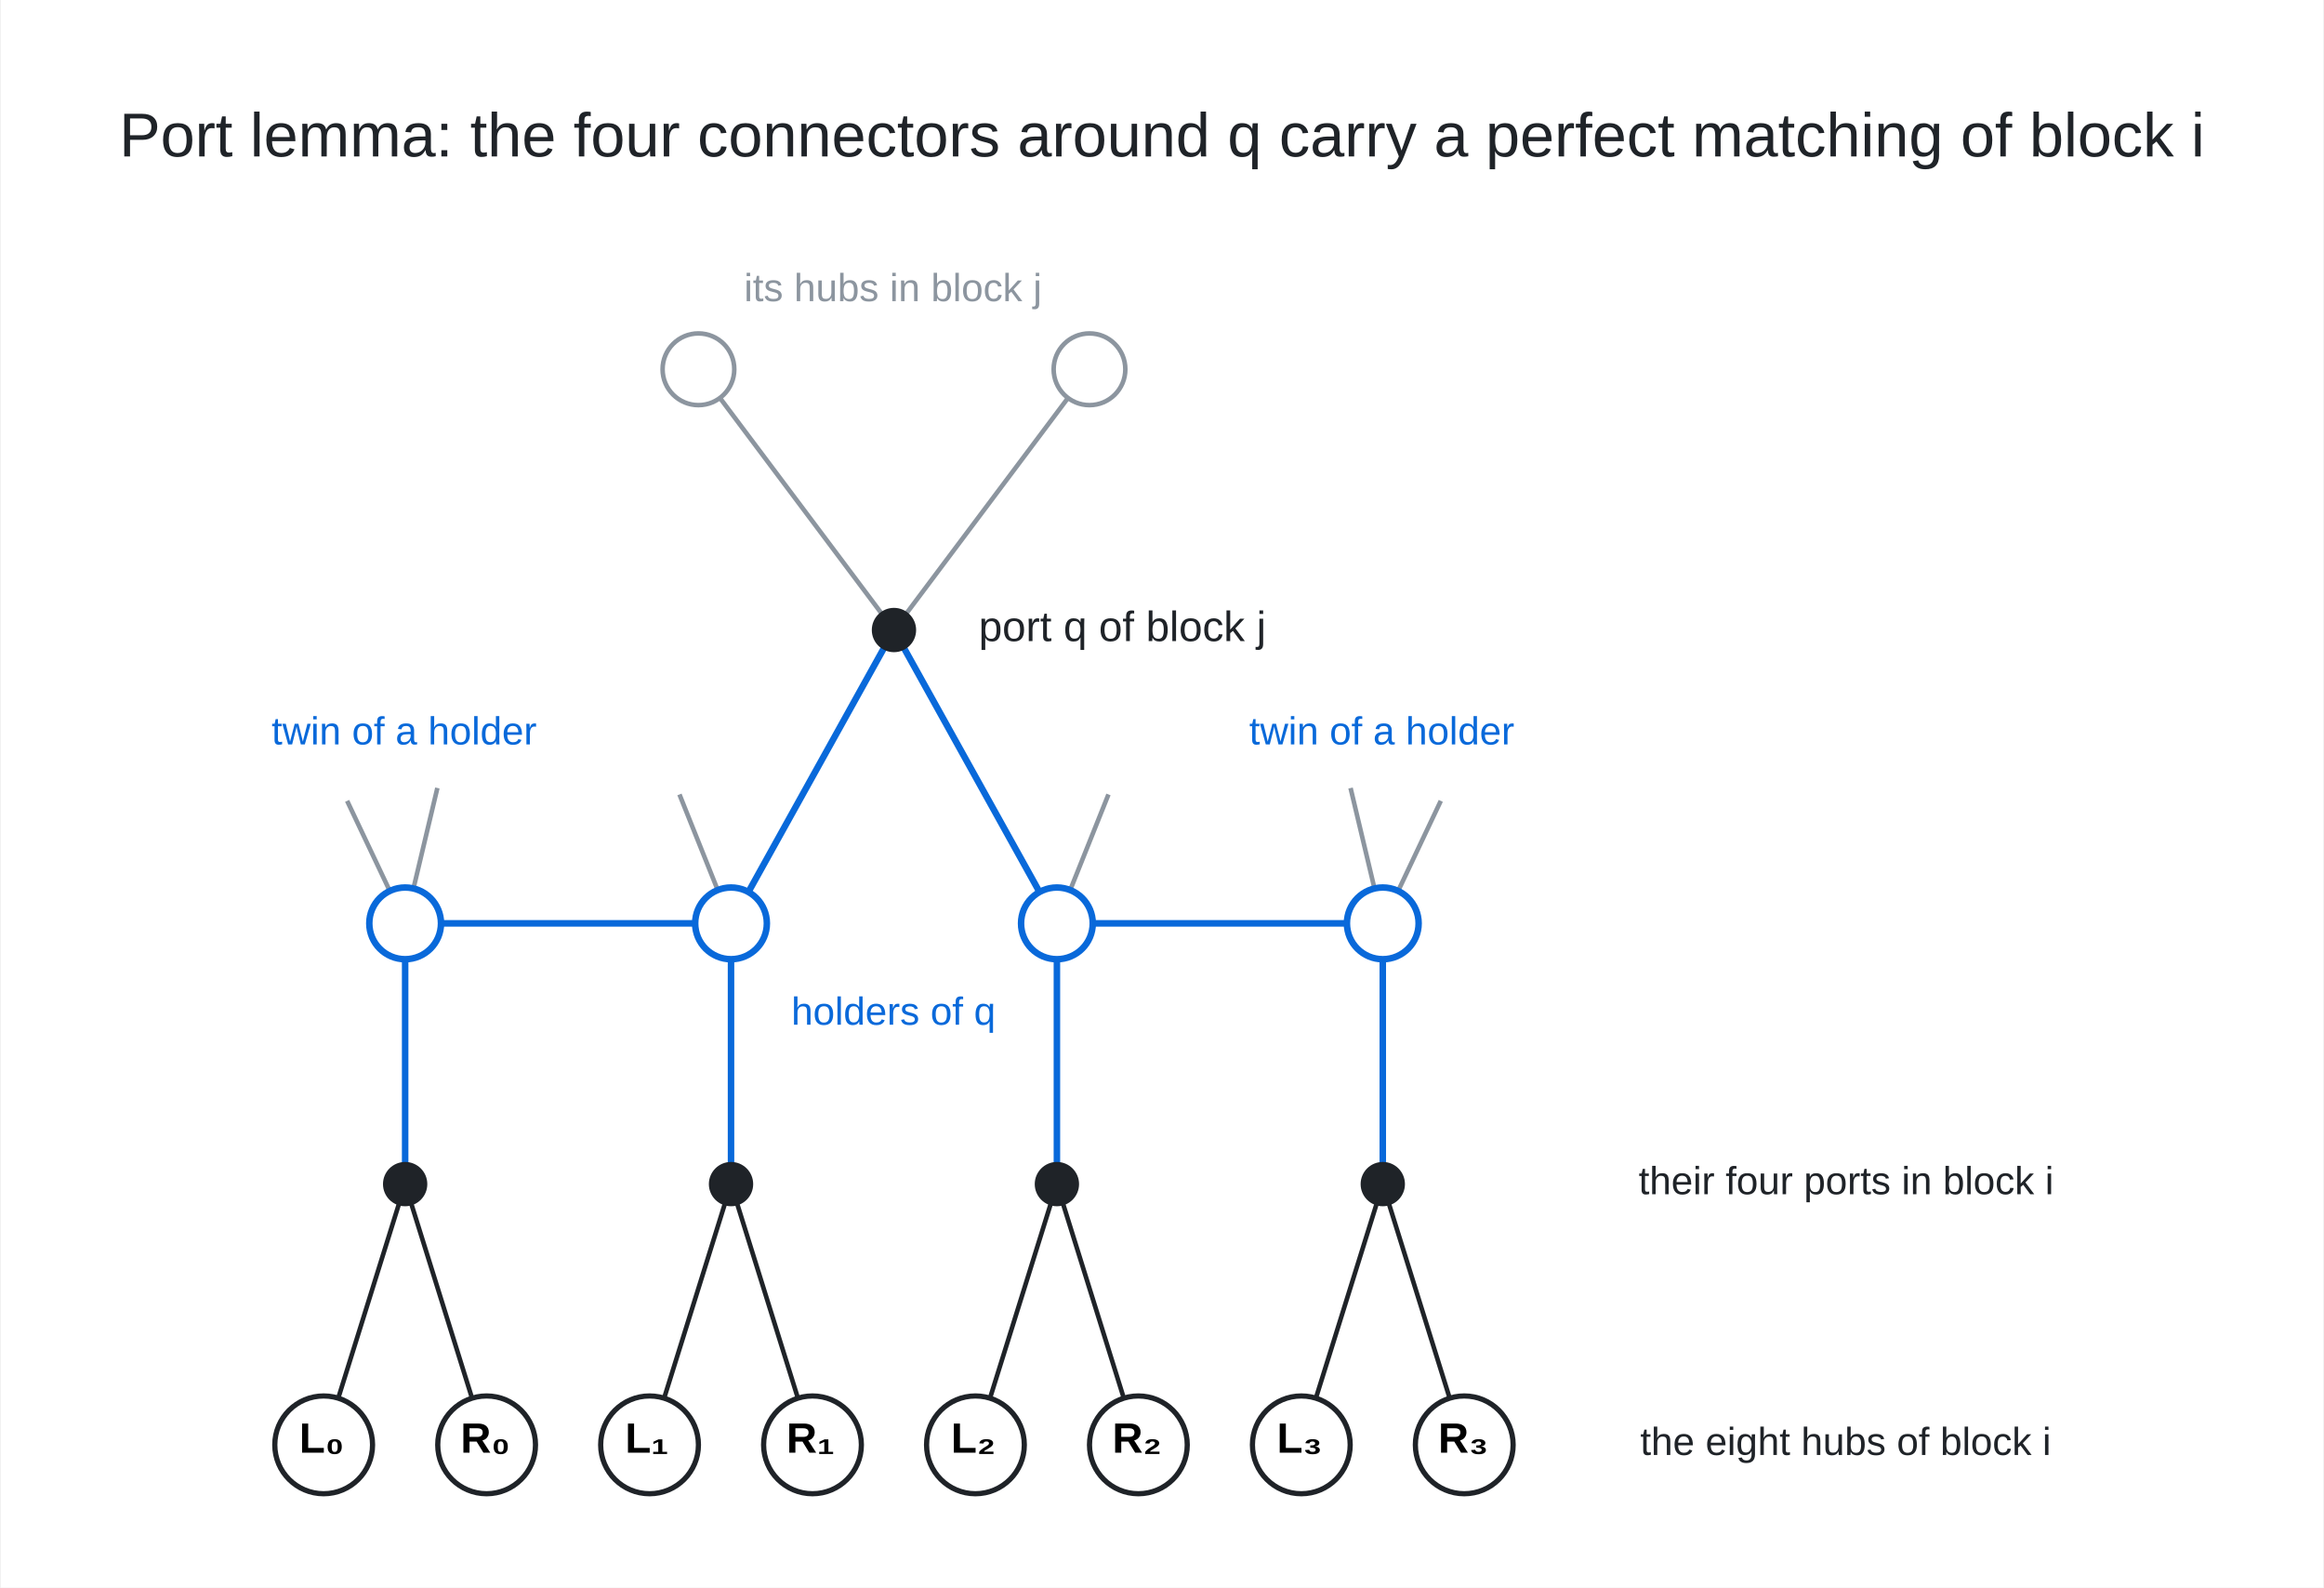
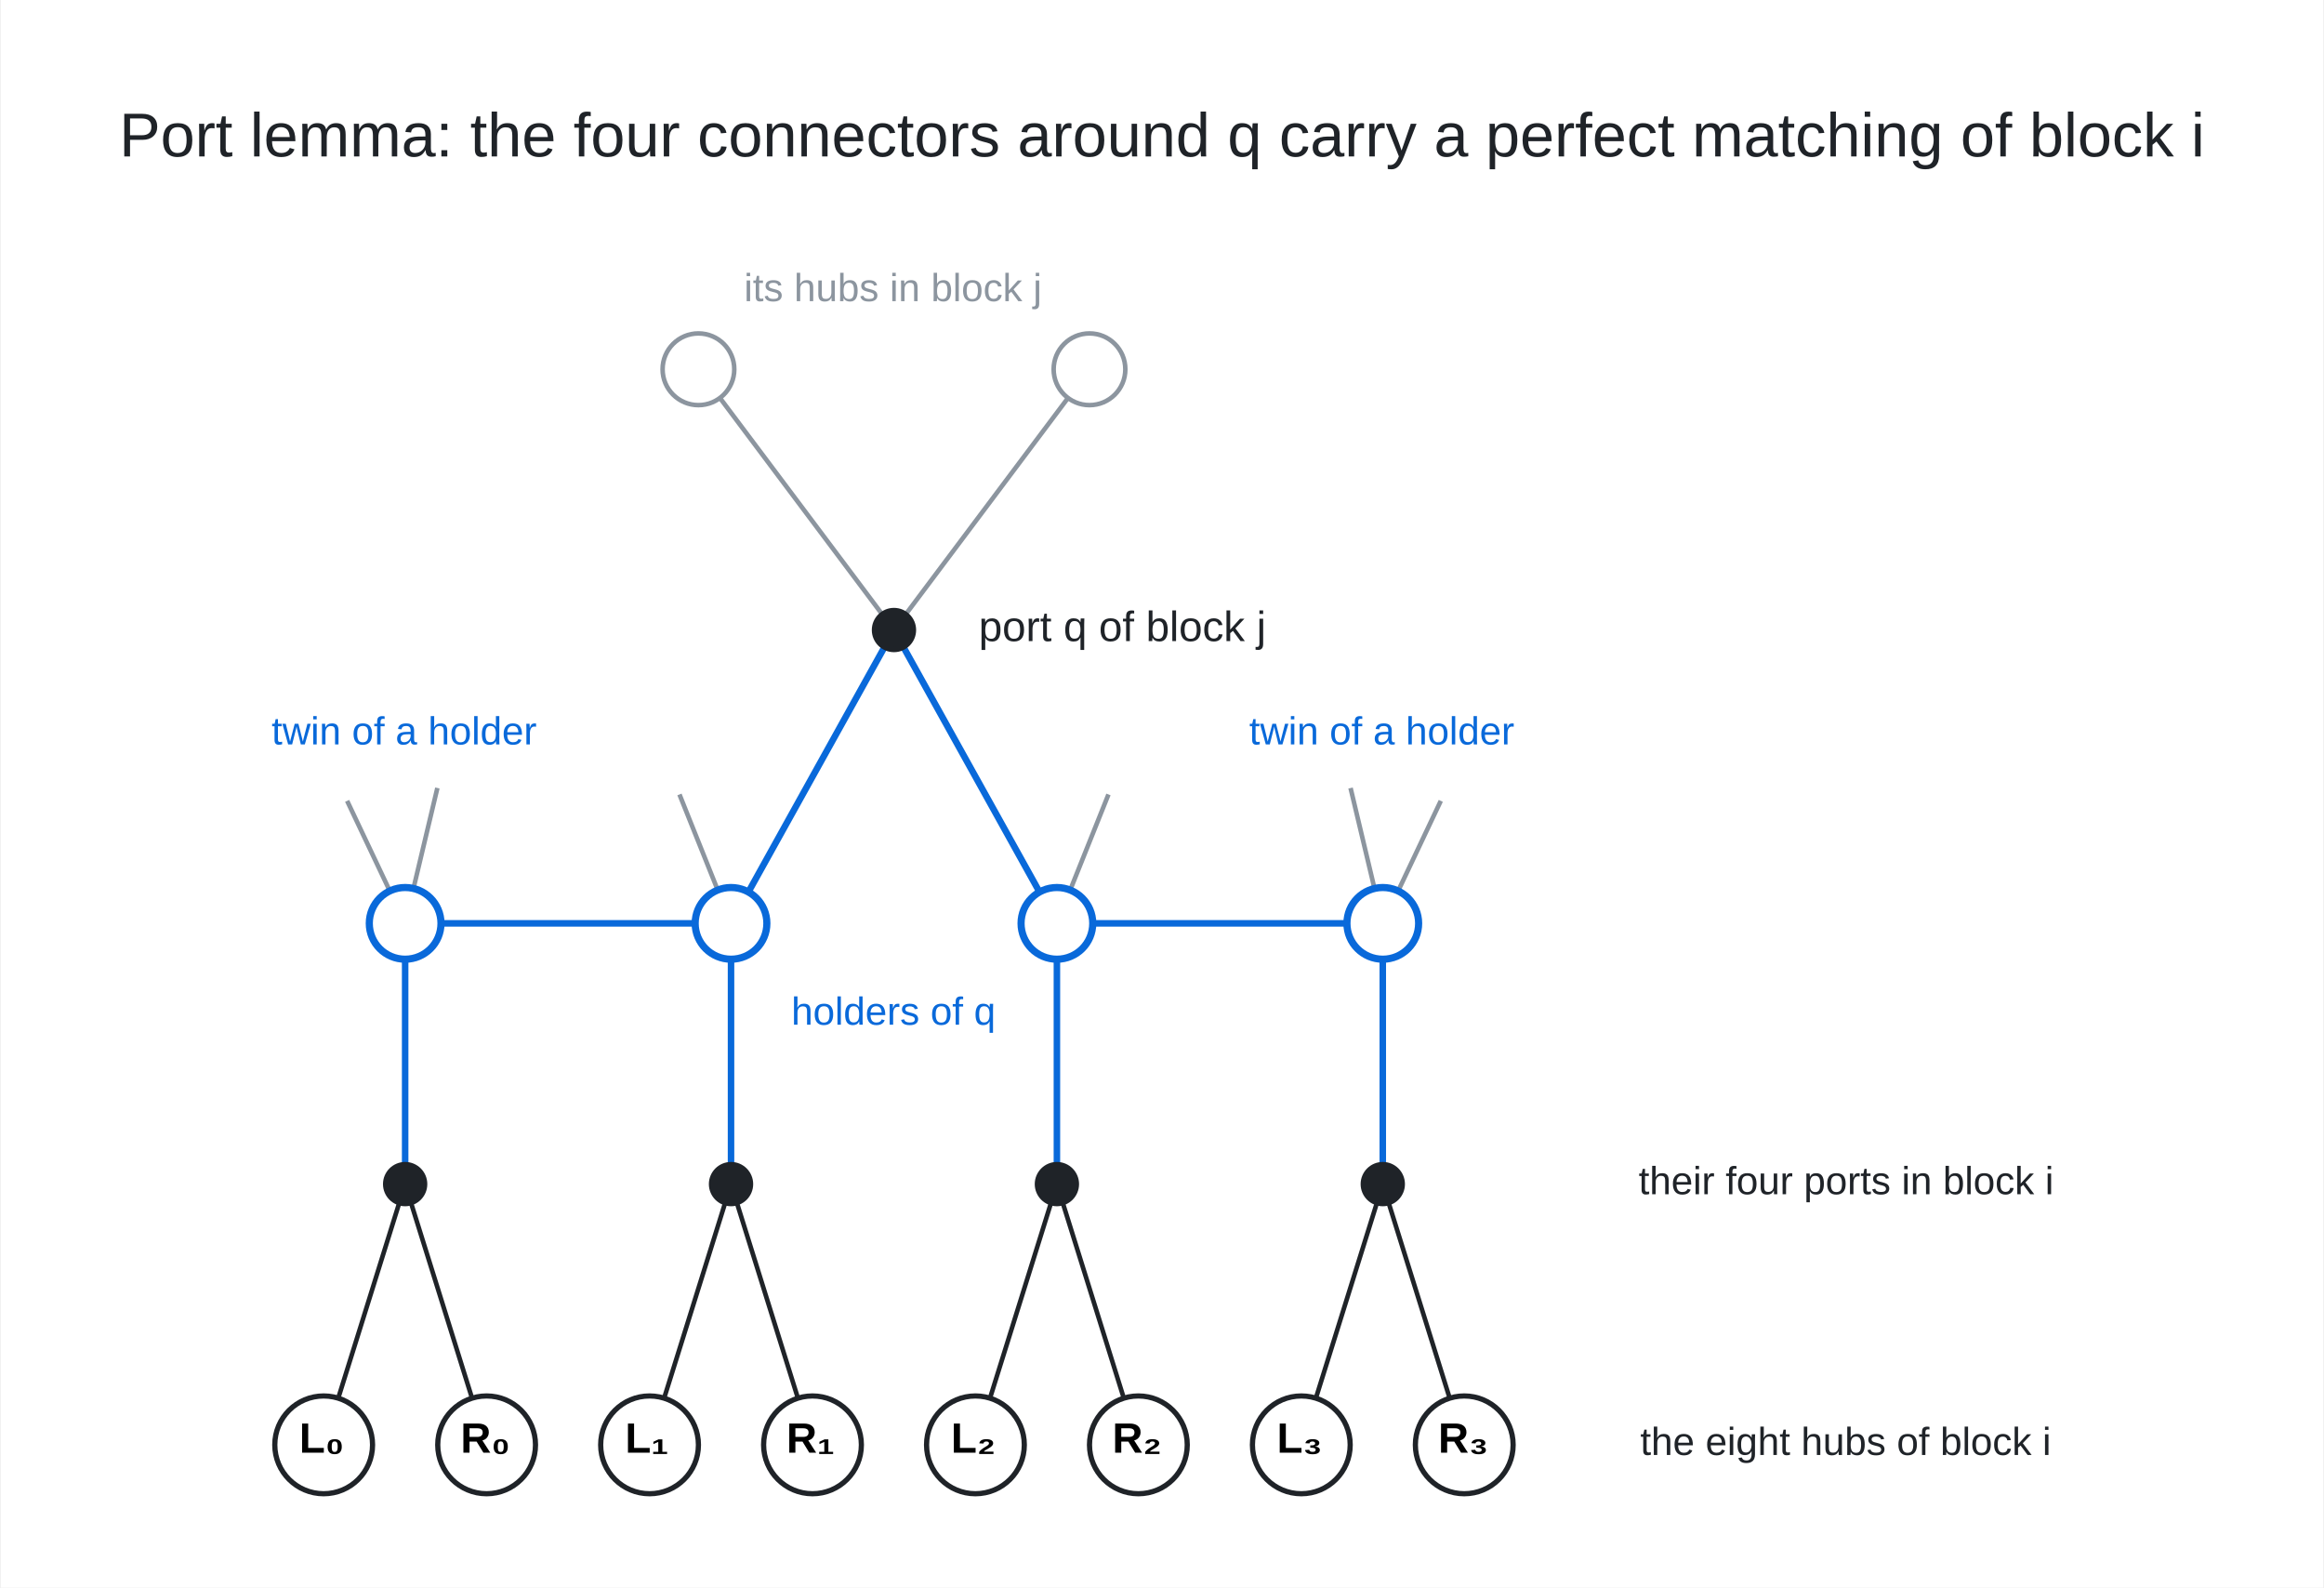
<svg xmlns="http://www.w3.org/2000/svg" width="713pt" height="487pt" viewBox="0.00 0.00 712.60 487.10">
  <g id="graph0" class="graph" transform="scale(1 1) rotate(0) translate(28.8 458.3)">
    <polygon fill="white" stroke="transparent" points="-28.8,28.8 -28.8,-458.3 683.8,-458.3 683.8,28.8 -28.8,28.8" />
    <text text-anchor="middle" x="327.5" y="-410.3" font-family="Arial" font-size="19.00" fill="#1f2328">Port lemma: the four connectors around q carry a perfect matching of block i</text>
    <text text-anchor="middle" x="327.5" y="-389.3" font-family="Arial" font-size="19.00" fill="#1f2328"> </text>
    <g id="edge1" class="edge">
      <path fill="none" stroke="#8c959f" stroke-width="1.4" d="M191.9,-336.13C204.47,-319.37 231.36,-283.53 241.38,-270.16" />
    </g>
    <g id="edge2" class="edge">
      <path fill="none" stroke="#8c959f" stroke-width="1.4" d="M298.6,-336.13C286.03,-319.37 259.14,-283.53 249.12,-270.16" />
    </g>
    <g id="edge3" class="edge">
      <path fill="none" stroke="#0969da" stroke-width="2" d="M242.27,-259.64C234.11,-244.96 211.32,-203.92 200.75,-184.91" />
    </g>
    <g id="edge4" class="edge">
      <path fill="none" stroke="#0969da" stroke-width="2" d="M248.23,-259.64C256.39,-244.96 279.18,-203.92 289.75,-184.91" />
    </g>
    <g id="edge9" class="edge">
      <path fill="none" stroke="#8c959f" stroke-width="1.4" d="M90.52,-184.98C85.69,-195.19 78.72,-209.91 77.45,-212.58" />
    </g>
    <g id="edge10" class="edge">
      <path fill="none" stroke="#8c959f" stroke-width="1.4" d="M97.88,-186.04C100.56,-197.31 104.44,-213.58 105.14,-216.53" />
    </g>
    <g id="edge13" class="edge">
      <path fill="none" stroke="#0969da" stroke-width="2" d="M95.25,-163.88C95.25,-146.87 95.25,-114.97 95.25,-101.39" />
    </g>
    <g id="edge5" class="edge">
      <path fill="none" stroke="#0969da" stroke-width="2" d="M184.17,-175C164.94,-175 125.64,-175 106.38,-175" />
    </g>
    <g id="edge7" class="edge">
      <path fill="none" stroke="#8c959f" stroke-width="1.4" d="M191.05,-185.51C186.75,-196.25 180.55,-211.74 179.43,-214.55" />
    </g>
    <g id="edge16" class="edge">
      <path fill="none" stroke="#0969da" stroke-width="2" d="M195.25,-163.88C195.25,-146.87 195.25,-114.97 195.25,-101.39" />
    </g>
    <g id="edge6" class="edge">
      <path fill="none" stroke="#0969da" stroke-width="2" d="M306.33,-175C325.56,-175 364.86,-175 384.12,-175" />
    </g>
    <g id="edge8" class="edge">
      <path fill="none" stroke="#8c959f" stroke-width="1.4" d="M299.45,-185.51C303.75,-196.25 309.95,-211.74 311.07,-214.55" />
    </g>
    <g id="edge19" class="edge">
      <path fill="none" stroke="#0969da" stroke-width="2" d="M295.25,-163.88C295.25,-146.87 295.25,-114.97 295.25,-101.39" />
    </g>
    <g id="edge11" class="edge">
      <path fill="none" stroke="#8c959f" stroke-width="1.4" d="M399.98,-184.98C404.81,-195.19 411.78,-209.91 413.05,-212.58" />
    </g>
    <g id="edge12" class="edge">
      <path fill="none" stroke="#8c959f" stroke-width="1.4" d="M392.62,-186.04C389.94,-197.31 386.06,-213.58 385.36,-216.53" />
    </g>
    <g id="edge22" class="edge">
      <path fill="none" stroke="#0969da" stroke-width="2" d="M395.25,-163.88C395.25,-146.87 395.25,-114.97 395.25,-101.39" />
    </g>
    <g id="edge14" class="edge">
      <path fill="none" stroke="#1f2328" stroke-width="1.4" d="M93.45,-89.25C89.58,-76.85 80.34,-47.3 74.76,-29.44" />
    </g>
    <g id="edge15" class="edge">
      <path fill="none" stroke="#1f2328" stroke-width="1.4" d="M97.05,-89.25C100.92,-76.85 110.16,-47.3 115.74,-29.44" />
    </g>
    <g id="edge17" class="edge">
      <path fill="none" stroke="#1f2328" stroke-width="1.4" d="M193.45,-89.25C189.58,-76.85 180.34,-47.3 174.76,-29.44" />
    </g>
    <g id="edge18" class="edge">
      <path fill="none" stroke="#1f2328" stroke-width="1.4" d="M197.05,-89.25C200.92,-76.85 210.16,-47.3 215.74,-29.44" />
    </g>
    <g id="edge20" class="edge">
      <path fill="none" stroke="#1f2328" stroke-width="1.4" d="M293.45,-89.25C289.58,-76.85 280.34,-47.3 274.76,-29.44" />
    </g>
    <g id="edge21" class="edge">
      <path fill="none" stroke="#1f2328" stroke-width="1.4" d="M297.05,-89.25C300.92,-76.85 310.16,-47.3 315.74,-29.44" />
    </g>
    <g id="edge23" class="edge">
      <path fill="none" stroke="#1f2328" stroke-width="1.4" d="M393.45,-89.25C389.58,-76.85 380.34,-47.3 374.76,-29.44" />
    </g>
    <g id="edge24" class="edge">
      <path fill="none" stroke="#1f2328" stroke-width="1.4" d="M397.05,-89.25C400.92,-76.85 410.16,-47.3 415.74,-29.44" />
    </g>
    <g id="node1" class="node">
      <ellipse fill="none" stroke="#8c959f" stroke-width="1.4" cx="185.25" cy="-345" rx="11" ry="11" />
    </g>
    <g id="node2" class="node">
      <ellipse fill="none" stroke="#8c959f" stroke-width="1.4" cx="305.25" cy="-345" rx="11" ry="11" />
    </g>
    <g id="node3" class="node">
      <ellipse fill="#1f2328" stroke="#1f2328" stroke-width="1.6" cx="245.25" cy="-265" rx="6" ry="6" />
    </g>
    <g id="node4" class="node">
      <text text-anchor="start" x="271.25" y="-261.6" font-family="Arial" font-size="13.00" fill="#1f2328">port q of block j</text>
    </g>
    <g id="node5" class="node">
      <text text-anchor="start" x="199.25" y="-365.9" font-family="Arial" font-size="12.00" fill="#8c959f">its hubs in block j</text>
    </g>
    <g id="node6" class="node">
-       <ellipse fill="none" stroke="#0969da" stroke-width="2" cx="95.25" cy="-175" rx="11" ry="11" />
+       <ellipse fill="none" stroke="#0969da" stroke-width="2.2" cx="95.25" cy="-175" rx="11" ry="11" />
    </g>
    <g id="node7" class="node">
-       <ellipse fill="none" stroke="#0969da" stroke-width="2" cx="195.25" cy="-175" rx="11" ry="11" />
+       <ellipse fill="none" stroke="#0969da" stroke-width="2.2" cx="195.25" cy="-175" rx="11" ry="11" />
    </g>
    <g id="node8" class="node">
-       <ellipse fill="none" stroke="#0969da" stroke-width="2" cx="295.25" cy="-175" rx="11" ry="11" />
+       <ellipse fill="none" stroke="#0969da" stroke-width="2.2" cx="295.25" cy="-175" rx="11" ry="11" />
    </g>
    <g id="node9" class="node">
-       <ellipse fill="none" stroke="#0969da" stroke-width="2" cx="395.25" cy="-175" rx="11" ry="11" />
+       <ellipse fill="none" stroke="#0969da" stroke-width="2.2" cx="395.25" cy="-175" rx="11" ry="11" />
    </g>
    <g id="node16" class="node">
      <text text-anchor="start" x="213.75" y="-143.9" font-family="Arial" font-size="12.00" fill="#0969da">holders of q</text>
    </g>
    <g id="node17" class="node">
      <text text-anchor="start" x="54.25" y="-229.9" font-family="Arial" font-size="12.00" fill="#0969da">twin of a holder</text>
    </g>
    <g id="node18" class="node">
      <text text-anchor="start" x="354.25" y="-229.9" font-family="Arial" font-size="12.00" fill="#0969da">twin of a holder</text>
    </g>
    <g id="node19" class="node">
      <ellipse fill="none" stroke="#1f2328" stroke-width="1.6" cx="70.25" cy="-15" rx="15" ry="15" />
      <text text-anchor="start" x="62.75" y="-12.6" font-family="Arial" font-weight="bold" font-size="13.00">L₀</text>
    </g>
    <g id="node20" class="node">
      <ellipse fill="none" stroke="#1f2328" stroke-width="1.6" cx="120.25" cy="-15" rx="15" ry="15" />
      <text text-anchor="start" x="112.25" y="-12.6" font-family="Arial" font-weight="bold" font-size="13.00">R₀</text>
    </g>
    <g id="node21" class="node">
      <ellipse fill="none" stroke="#1f2328" stroke-width="1.6" cx="170.25" cy="-15" rx="15" ry="15" />
      <text text-anchor="start" x="162.75" y="-12.6" font-family="Arial" font-weight="bold" font-size="13.00">L₁</text>
    </g>
    <g id="node22" class="node">
      <ellipse fill="none" stroke="#1f2328" stroke-width="1.6" cx="220.25" cy="-15" rx="15" ry="15" />
      <text text-anchor="start" x="212.25" y="-12.6" font-family="Arial" font-weight="bold" font-size="13.00">R₁</text>
    </g>
    <g id="node23" class="node">
      <ellipse fill="none" stroke="#1f2328" stroke-width="1.6" cx="270.25" cy="-15" rx="15" ry="15" />
      <text text-anchor="start" x="262.75" y="-12.6" font-family="Arial" font-weight="bold" font-size="13.00">L₂</text>
    </g>
    <g id="node24" class="node">
      <ellipse fill="none" stroke="#1f2328" stroke-width="1.6" cx="320.25" cy="-15" rx="15" ry="15" />
      <text text-anchor="start" x="312.25" y="-12.6" font-family="Arial" font-weight="bold" font-size="13.00">R₂</text>
    </g>
    <g id="node25" class="node">
      <ellipse fill="none" stroke="#1f2328" stroke-width="1.6" cx="370.25" cy="-15" rx="15" ry="15" />
      <text text-anchor="start" x="362.75" y="-12.6" font-family="Arial" font-weight="bold" font-size="13.00">L₃</text>
    </g>
    <g id="node26" class="node">
      <ellipse fill="none" stroke="#1f2328" stroke-width="1.6" cx="420.25" cy="-15" rx="15" ry="15" />
      <text text-anchor="start" x="412.25" y="-12.6" font-family="Arial" font-weight="bold" font-size="13.00">R₃</text>
    </g>
    <g id="node27" class="node">
      <ellipse fill="#1f2328" stroke="#1f2328" stroke-width="1.6" cx="95.25" cy="-95" rx="6" ry="6" />
    </g>
    <g id="node28" class="node">
      <ellipse fill="#1f2328" stroke="#1f2328" stroke-width="1.6" cx="195.25" cy="-95" rx="6" ry="6" />
    </g>
    <g id="node29" class="node">
      <ellipse fill="#1f2328" stroke="#1f2328" stroke-width="1.6" cx="295.25" cy="-95" rx="6" ry="6" />
    </g>
    <g id="node30" class="node">
      <ellipse fill="#1f2328" stroke="#1f2328" stroke-width="1.6" cx="395.25" cy="-95" rx="6" ry="6" />
    </g>
    <g id="node31" class="node">
      <text text-anchor="start" x="473.75" y="-91.9" font-family="Arial" font-size="12.00" fill="#1f2328">their four ports in block i</text>
    </g>
    <g id="node32" class="node">
      <text text-anchor="start" x="474.25" y="-11.9" font-family="Arial" font-size="12.00" fill="#1f2328">the eight hubs of block i</text>
    </g>
  </g>
</svg>
